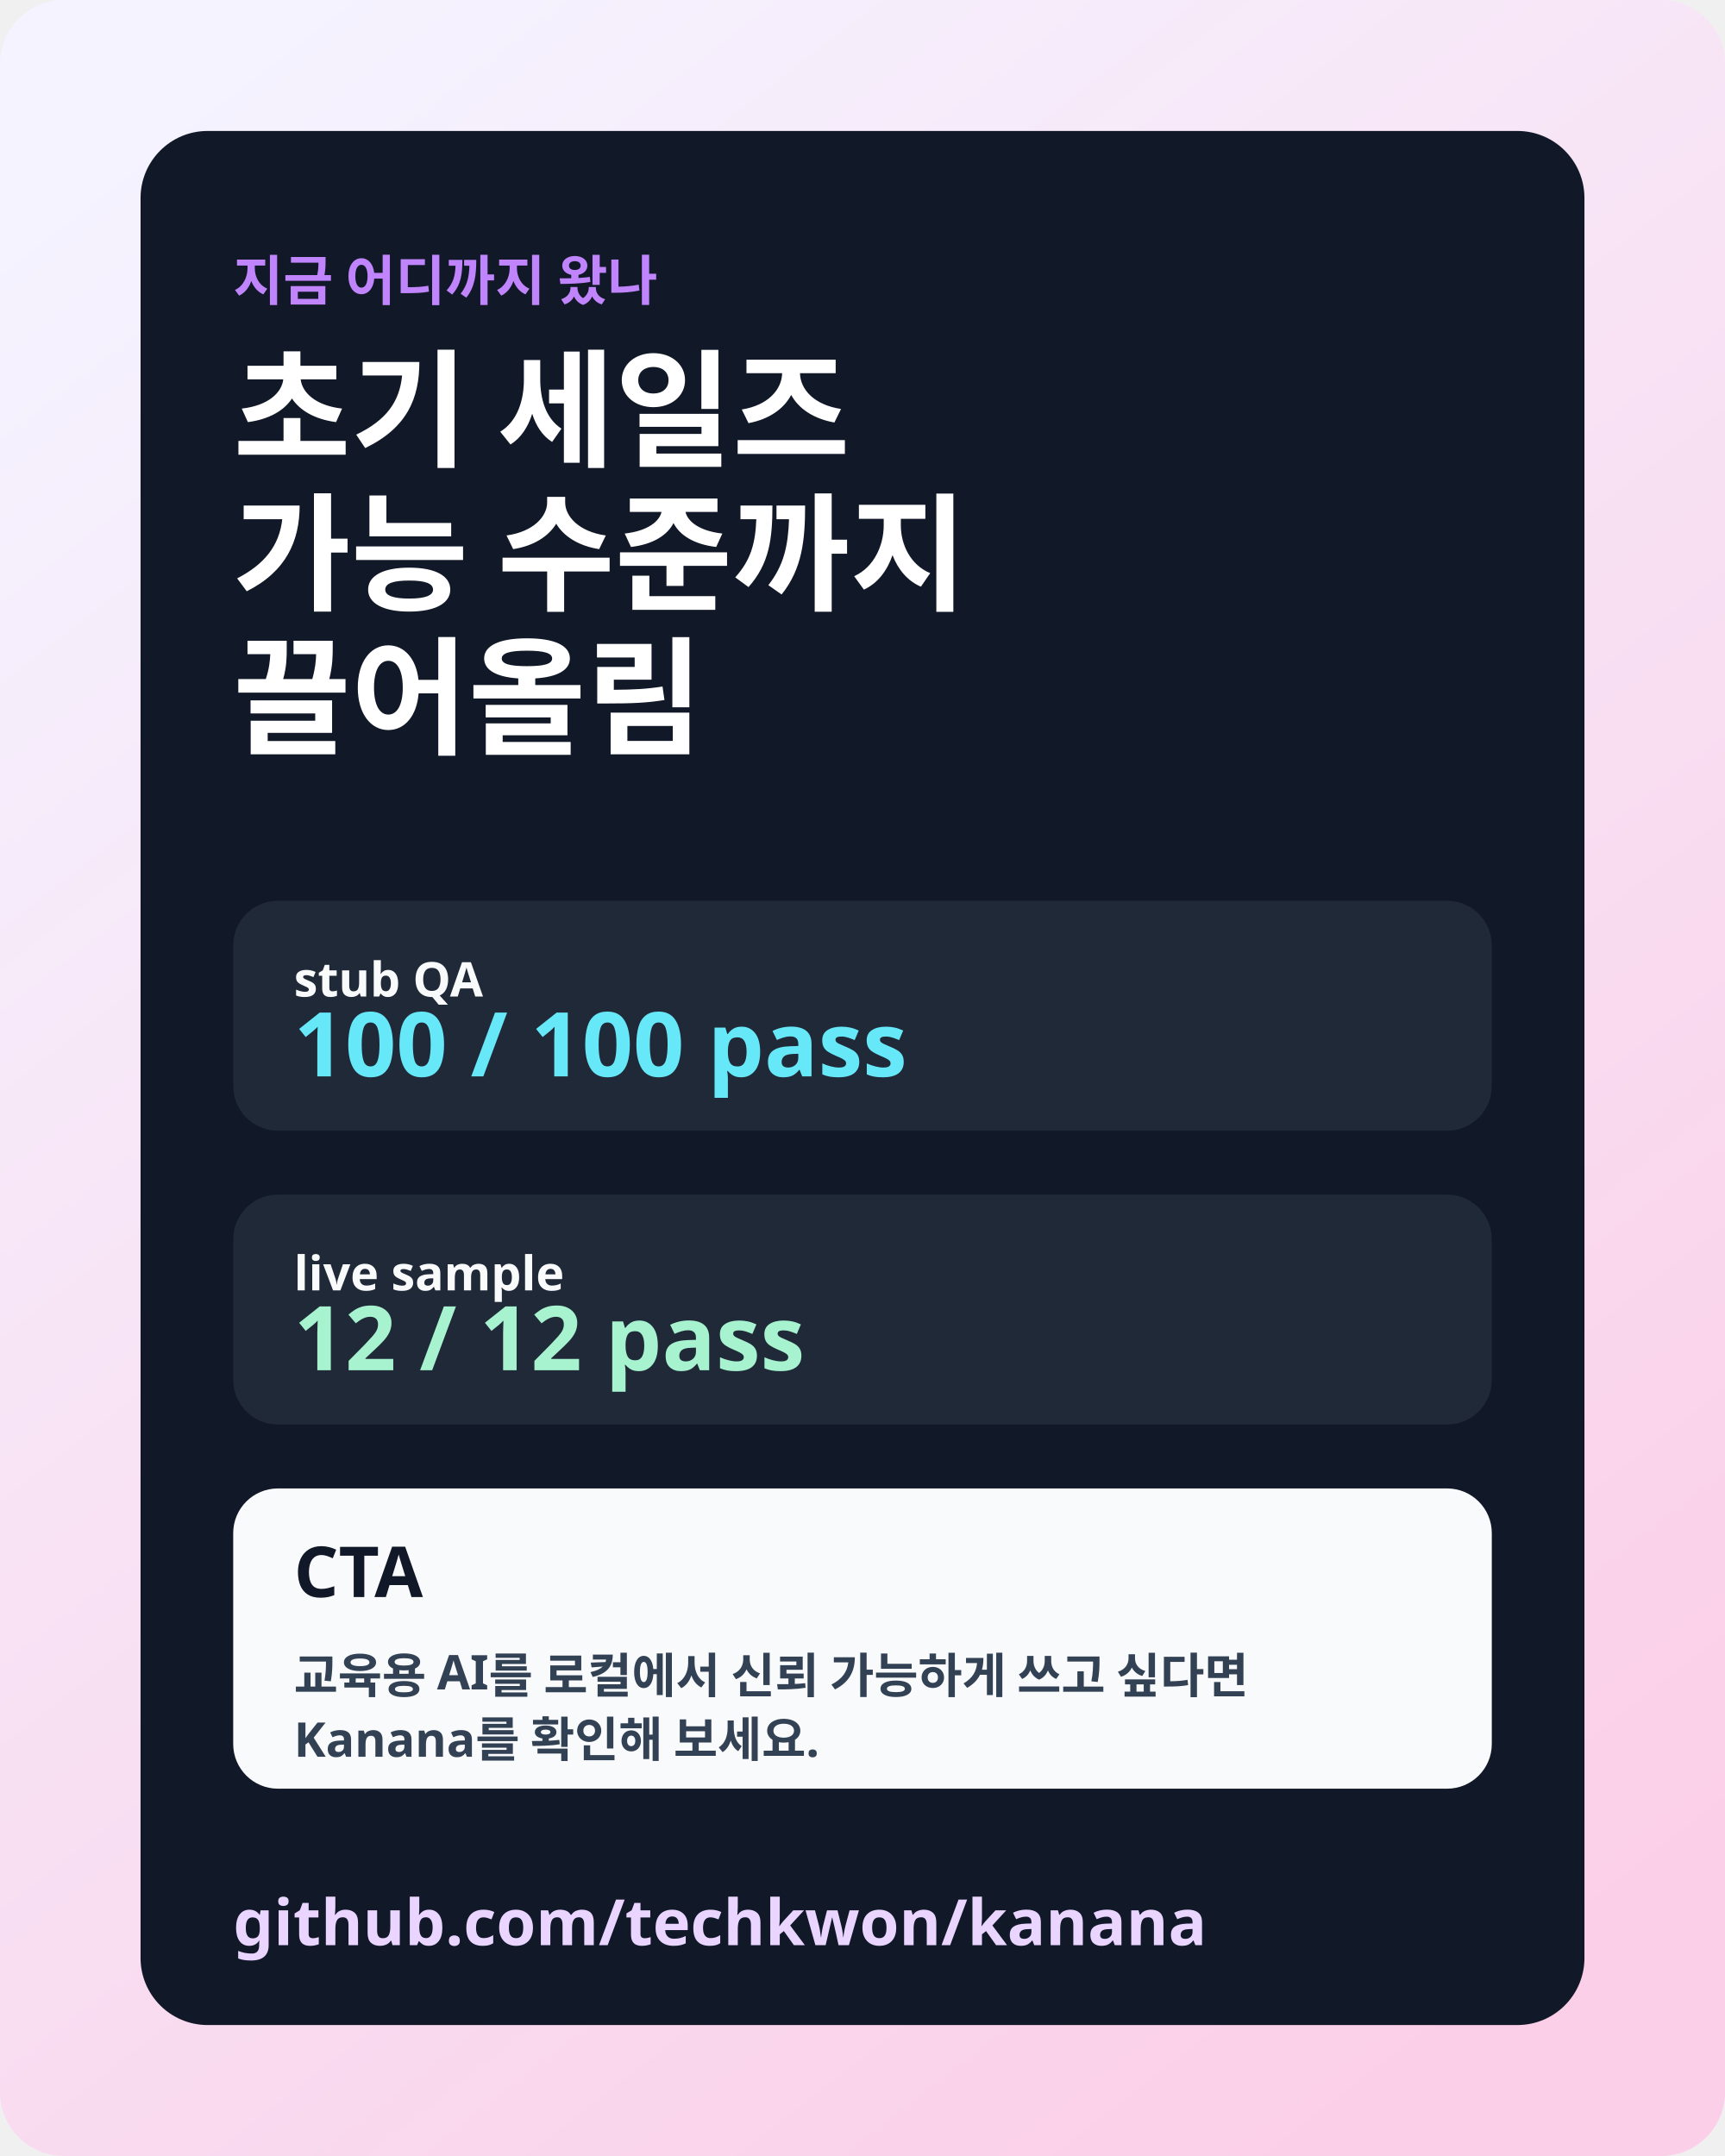
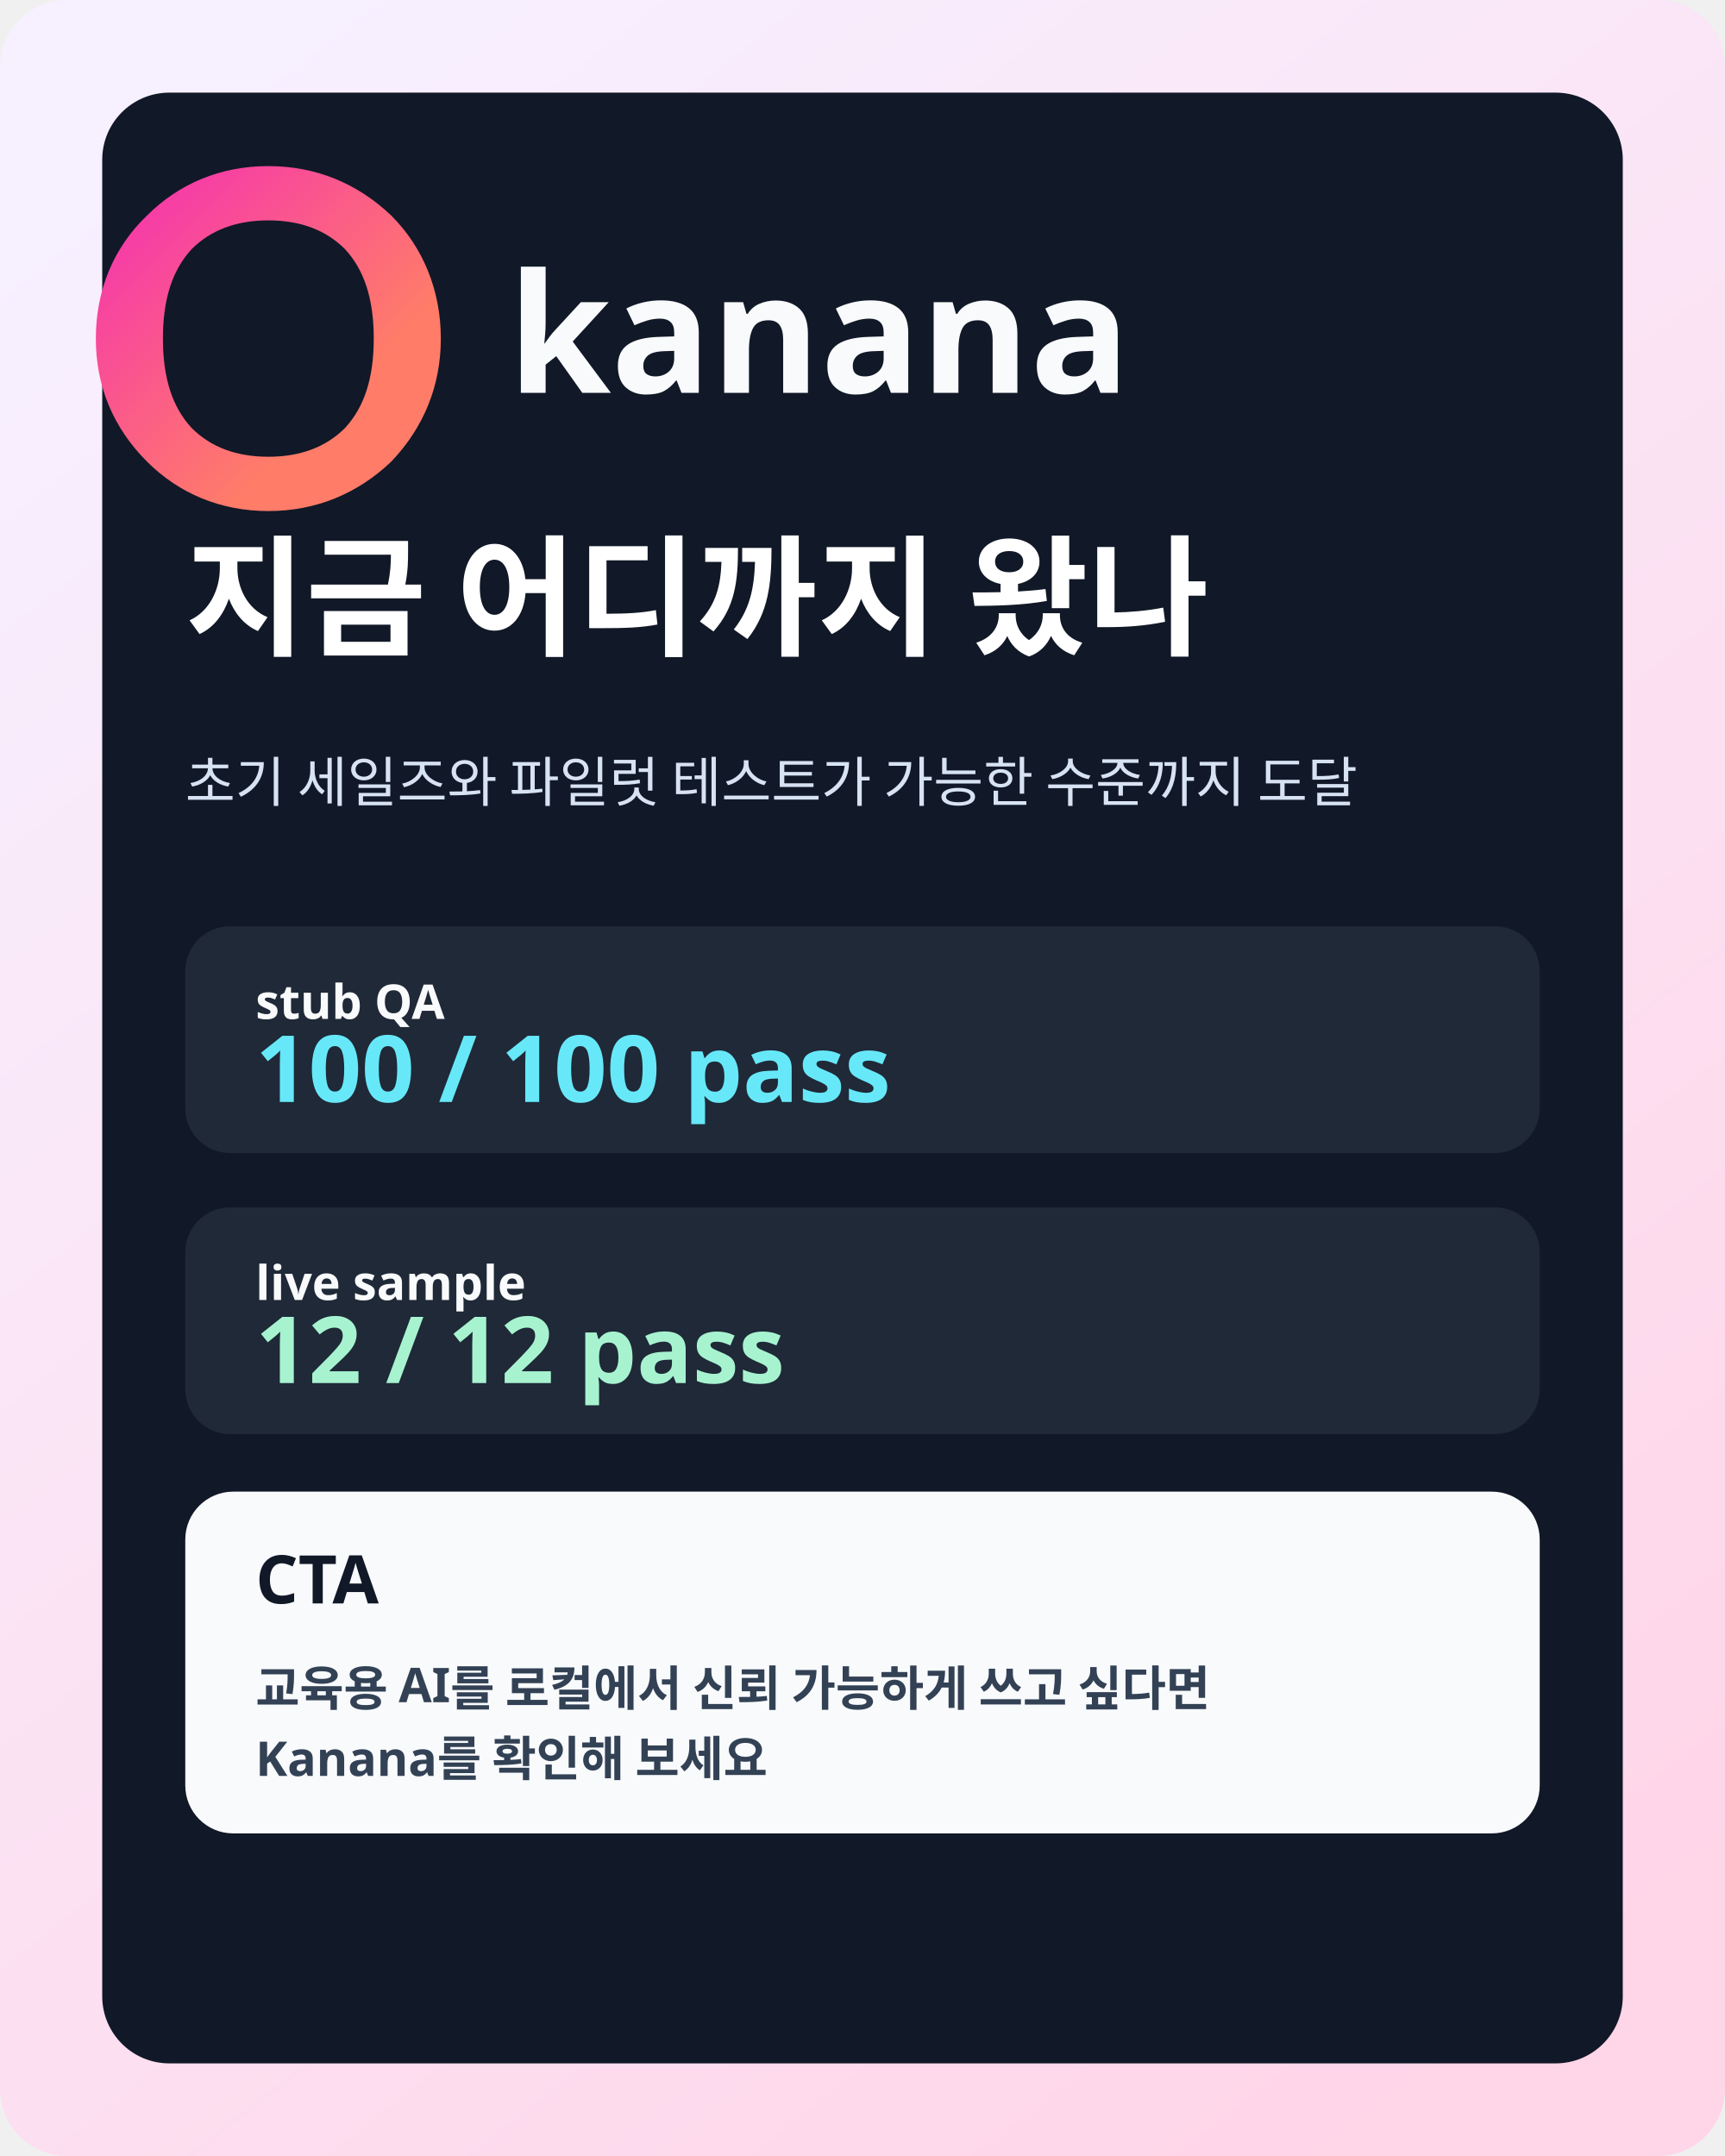
<svg xmlns="http://www.w3.org/2000/svg" width="1080" height="1350" viewBox="0 0 1080 1350" fill="none">
  <defs>
-     <linearGradient id="bg3" x1="88" y1="79" x2="980" y2="1228" gradientUnits="userSpaceOnUse">
-       <stop stop-color="#F5F3FF" />
-       <stop offset="1" stop-color="#FBCFE8" />
+     <linearGradient id="bg3" x1="88" y1="84" x2="1002" y2="1244" gradientUnits="userSpaceOnUse">
+       <stop stop-color="#F7F0FF" />
+       <stop offset="1" stop-color="#FFD5E8" />
+     </linearGradient>
+     <linearGradient id="ring3" x1="0" y1="0" x2="120" y2="120" gradientUnits="userSpaceOnUse">
+       <stop stop-color="#F63BA8" />
+       <stop offset="1" stop-color="#FF7C69" />
    </linearGradient>
  </defs>
-   <rect width="1080" height="1350" rx="40" fill="url(#bg3)" />
-   <rect x="88" y="82" width="904" height="1186" rx="42" fill="#111827" />
-   <text x="146" y="188" fill="#C084FC" font-size="34" font-weight="700" font-family="Pretendard, Apple SD Gothic Neo, Noto Sans KR, sans-serif">지금 어디까지 왔나</text>
-   <text x="146" y="286" fill="#FFFFFF" font-size="80" font-weight="800" font-family="Pretendard, Apple SD Gothic Neo, Noto Sans KR, sans-serif">초기 세일즈</text>
-   <text x="146" y="376" fill="#FFFFFF" font-size="80" font-weight="800" font-family="Pretendard, Apple SD Gothic Neo, Noto Sans KR, sans-serif">가능 수준까지</text>
-   <text x="146" y="466" fill="#FFFFFF" font-size="80" font-weight="800" font-family="Pretendard, Apple SD Gothic Neo, Noto Sans KR, sans-serif">끌어올림</text>
-   <rect x="146" y="564" width="788" height="144" rx="28" fill="#1F2937" />
-   <text x="184" y="624" fill="#F9FAFB" font-size="30" font-weight="700" font-family="Pretendard, Apple SD Gothic Neo, Noto Sans KR, sans-serif">stub QA</text>
-   <text x="184" y="674" fill="#67E8F9" font-size="56" font-weight="800" font-family="Pretendard, Apple SD Gothic Neo, Noto Sans KR, sans-serif">100 / 100 pass</text>
-   <rect x="146" y="748" width="788" height="144" rx="28" fill="#1F2937" />
-   <text x="184" y="808" fill="#F9FAFB" font-size="30" font-weight="700" font-family="Pretendard, Apple SD Gothic Neo, Noto Sans KR, sans-serif">live sample</text>
-   <text x="184" y="858" fill="#A7F3D0" font-size="56" font-weight="800" font-family="Pretendard, Apple SD Gothic Neo, Noto Sans KR, sans-serif">12 / 12 pass</text>
-   <rect x="146" y="932" width="788" height="188" rx="28" fill="#F9FAFB" />
-   <text x="184" y="1000" fill="#111827" font-size="44" font-weight="800" font-family="Pretendard, Apple SD Gothic Neo, Noto Sans KR, sans-serif">CTA</text>
-   <text x="184" y="1060" fill="#334155" font-size="30" font-weight="600" font-family="Pretendard, Apple SD Gothic Neo, Noto Sans KR, sans-serif">교육용 AI를 로컬에서 신뢰 가능하게 쓰고 싶다면</text>
-   <text x="184" y="1100" fill="#334155" font-size="30" font-weight="600" font-family="Pretendard, Apple SD Gothic Neo, Noto Sans KR, sans-serif">Kanana를 확인해 보세요.</text>
-   <text x="146" y="1218" fill="#E9D5FF" font-size="40" font-weight="800" font-family="Pretendard, Apple SD Gothic Neo, Noto Sans KR, sans-serif">github.com/techkwon/kanana</text>
+   <rect width="1080" height="1350" rx="42" fill="url(#bg3)" />
+   <rect x="64" y="58" width="952" height="1234" rx="42" fill="#111827" />
+   <g transform="translate(116 104)">
+     <path d="M52 0C82 0 108 11 129 31C149 51 160 78 160 108C160 138 149 164 129 185C108 205 82 216 52 216C22 216 -4 205 -24 185C-45 164 -56 138 -56 108C-56 78 -45 51 -24 31C-4 11 22 0 52 0ZM52 34C32 34 16 40 4 52C-8 65 -14 83 -14 108C-14 133 -8 151 4 164C16 176 32 182 52 182C72 182 88 176 100 164C112 151 118 133 118 108C118 83 112 65 100 52C88 40 72 34 52 34Z" fill="url(#ring3)" />
+     <text x="202" y="142" fill="#F8FAFC" font-size="104" font-weight="700" font-family="Pretendard, Apple SD Gothic Neo, Noto Sans KR, sans-serif">kanana</text>
+   </g>
+   <text x="116" y="404" fill="#FFFFFF" font-size="82" font-weight="800" font-family="Pretendard, Apple SD Gothic Neo, Noto Sans KR, sans-serif">지금 어디까지 왔나</text>
+   <text x="116" y="502" fill="#D7E2F3" font-size="34" font-weight="500" font-family="Pretendard, Apple SD Gothic Neo, Noto Sans KR, sans-serif">초기 세일즈와 파일럿 테스트가 가능한 수준까지 도달</text>
+   <rect x="116" y="580" width="848" height="142" rx="28" fill="#1F2937" />
+   <text x="160" y="638" fill="#F9FAFB" font-size="30" font-weight="700" font-family="Pretendard, Apple SD Gothic Neo, Noto Sans KR, sans-serif">stub QA</text>
+   <text x="160" y="690" fill="#67E8F9" font-size="58" font-weight="800" font-family="Pretendard, Apple SD Gothic Neo, Noto Sans KR, sans-serif">100 / 100 pass</text>
+   <rect x="116" y="756" width="848" height="142" rx="28" fill="#1F2937" />
+   <text x="160" y="814" fill="#F9FAFB" font-size="30" font-weight="700" font-family="Pretendard, Apple SD Gothic Neo, Noto Sans KR, sans-serif">live sample</text>
+   <text x="160" y="866" fill="#A7F3D0" font-size="58" font-weight="800" font-family="Pretendard, Apple SD Gothic Neo, Noto Sans KR, sans-serif">12 / 12 pass</text>
+   <rect x="116" y="934" width="848" height="214" rx="30" fill="#F8FAFC" />
+   <text x="160" y="1004" fill="#111827" font-size="42" font-weight="800" font-family="Pretendard, Apple SD Gothic Neo, Noto Sans KR, sans-serif">CTA</text>
+   <text x="160" y="1068" fill="#334155" font-size="30" font-weight="600" font-family="Pretendard, Apple SD Gothic Neo, Noto Sans KR, sans-serif">교육용 AI를 로컬에서 신뢰 가능하게 쓰고 싶다면</text>
+   <text x="160" y="1112" fill="#334155" font-size="30" font-weight="600" font-family="Pretendard, Apple SD Gothic Neo, Noto Sans KR, sans-serif">Kanana를 확인해 보세요</text>
+   <text x="160" y="1188" fill="#111827" font-size="38" font-weight="800" font-family="Pretendard, Apple SD Gothic Neo, Noto Sans KR, sans-serif">github.com/techkwon/kanana</text>
</svg>
